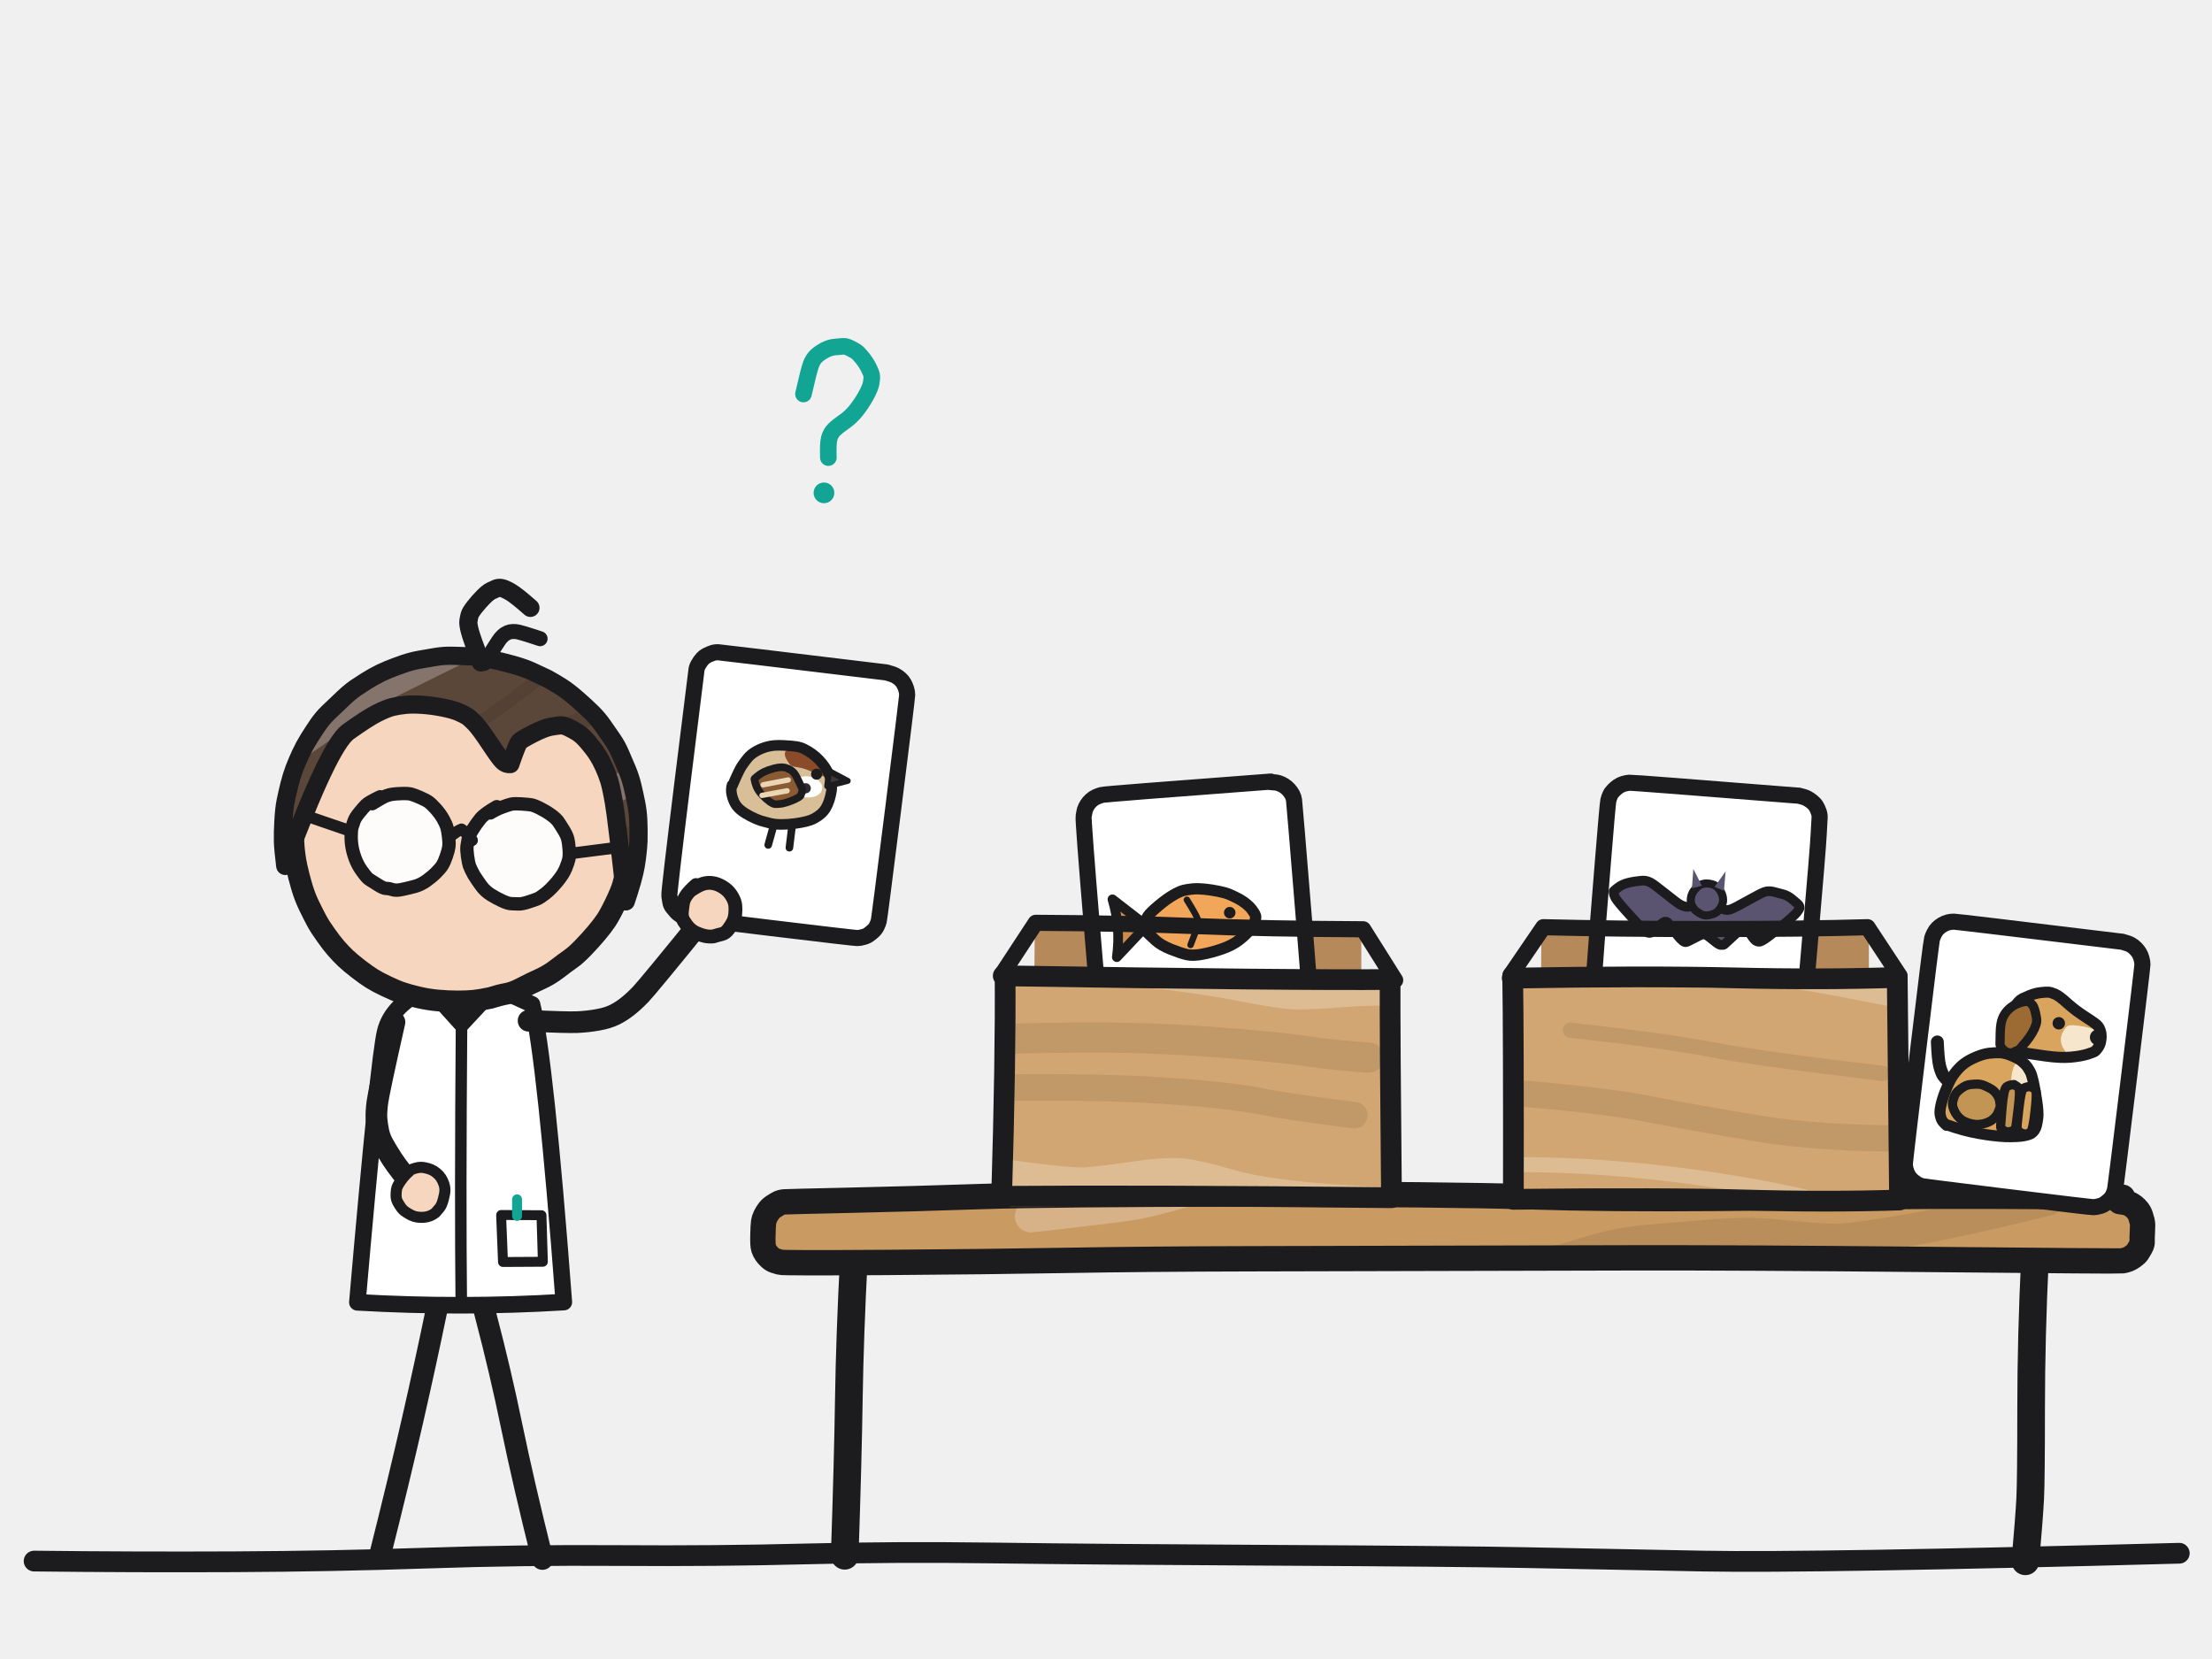
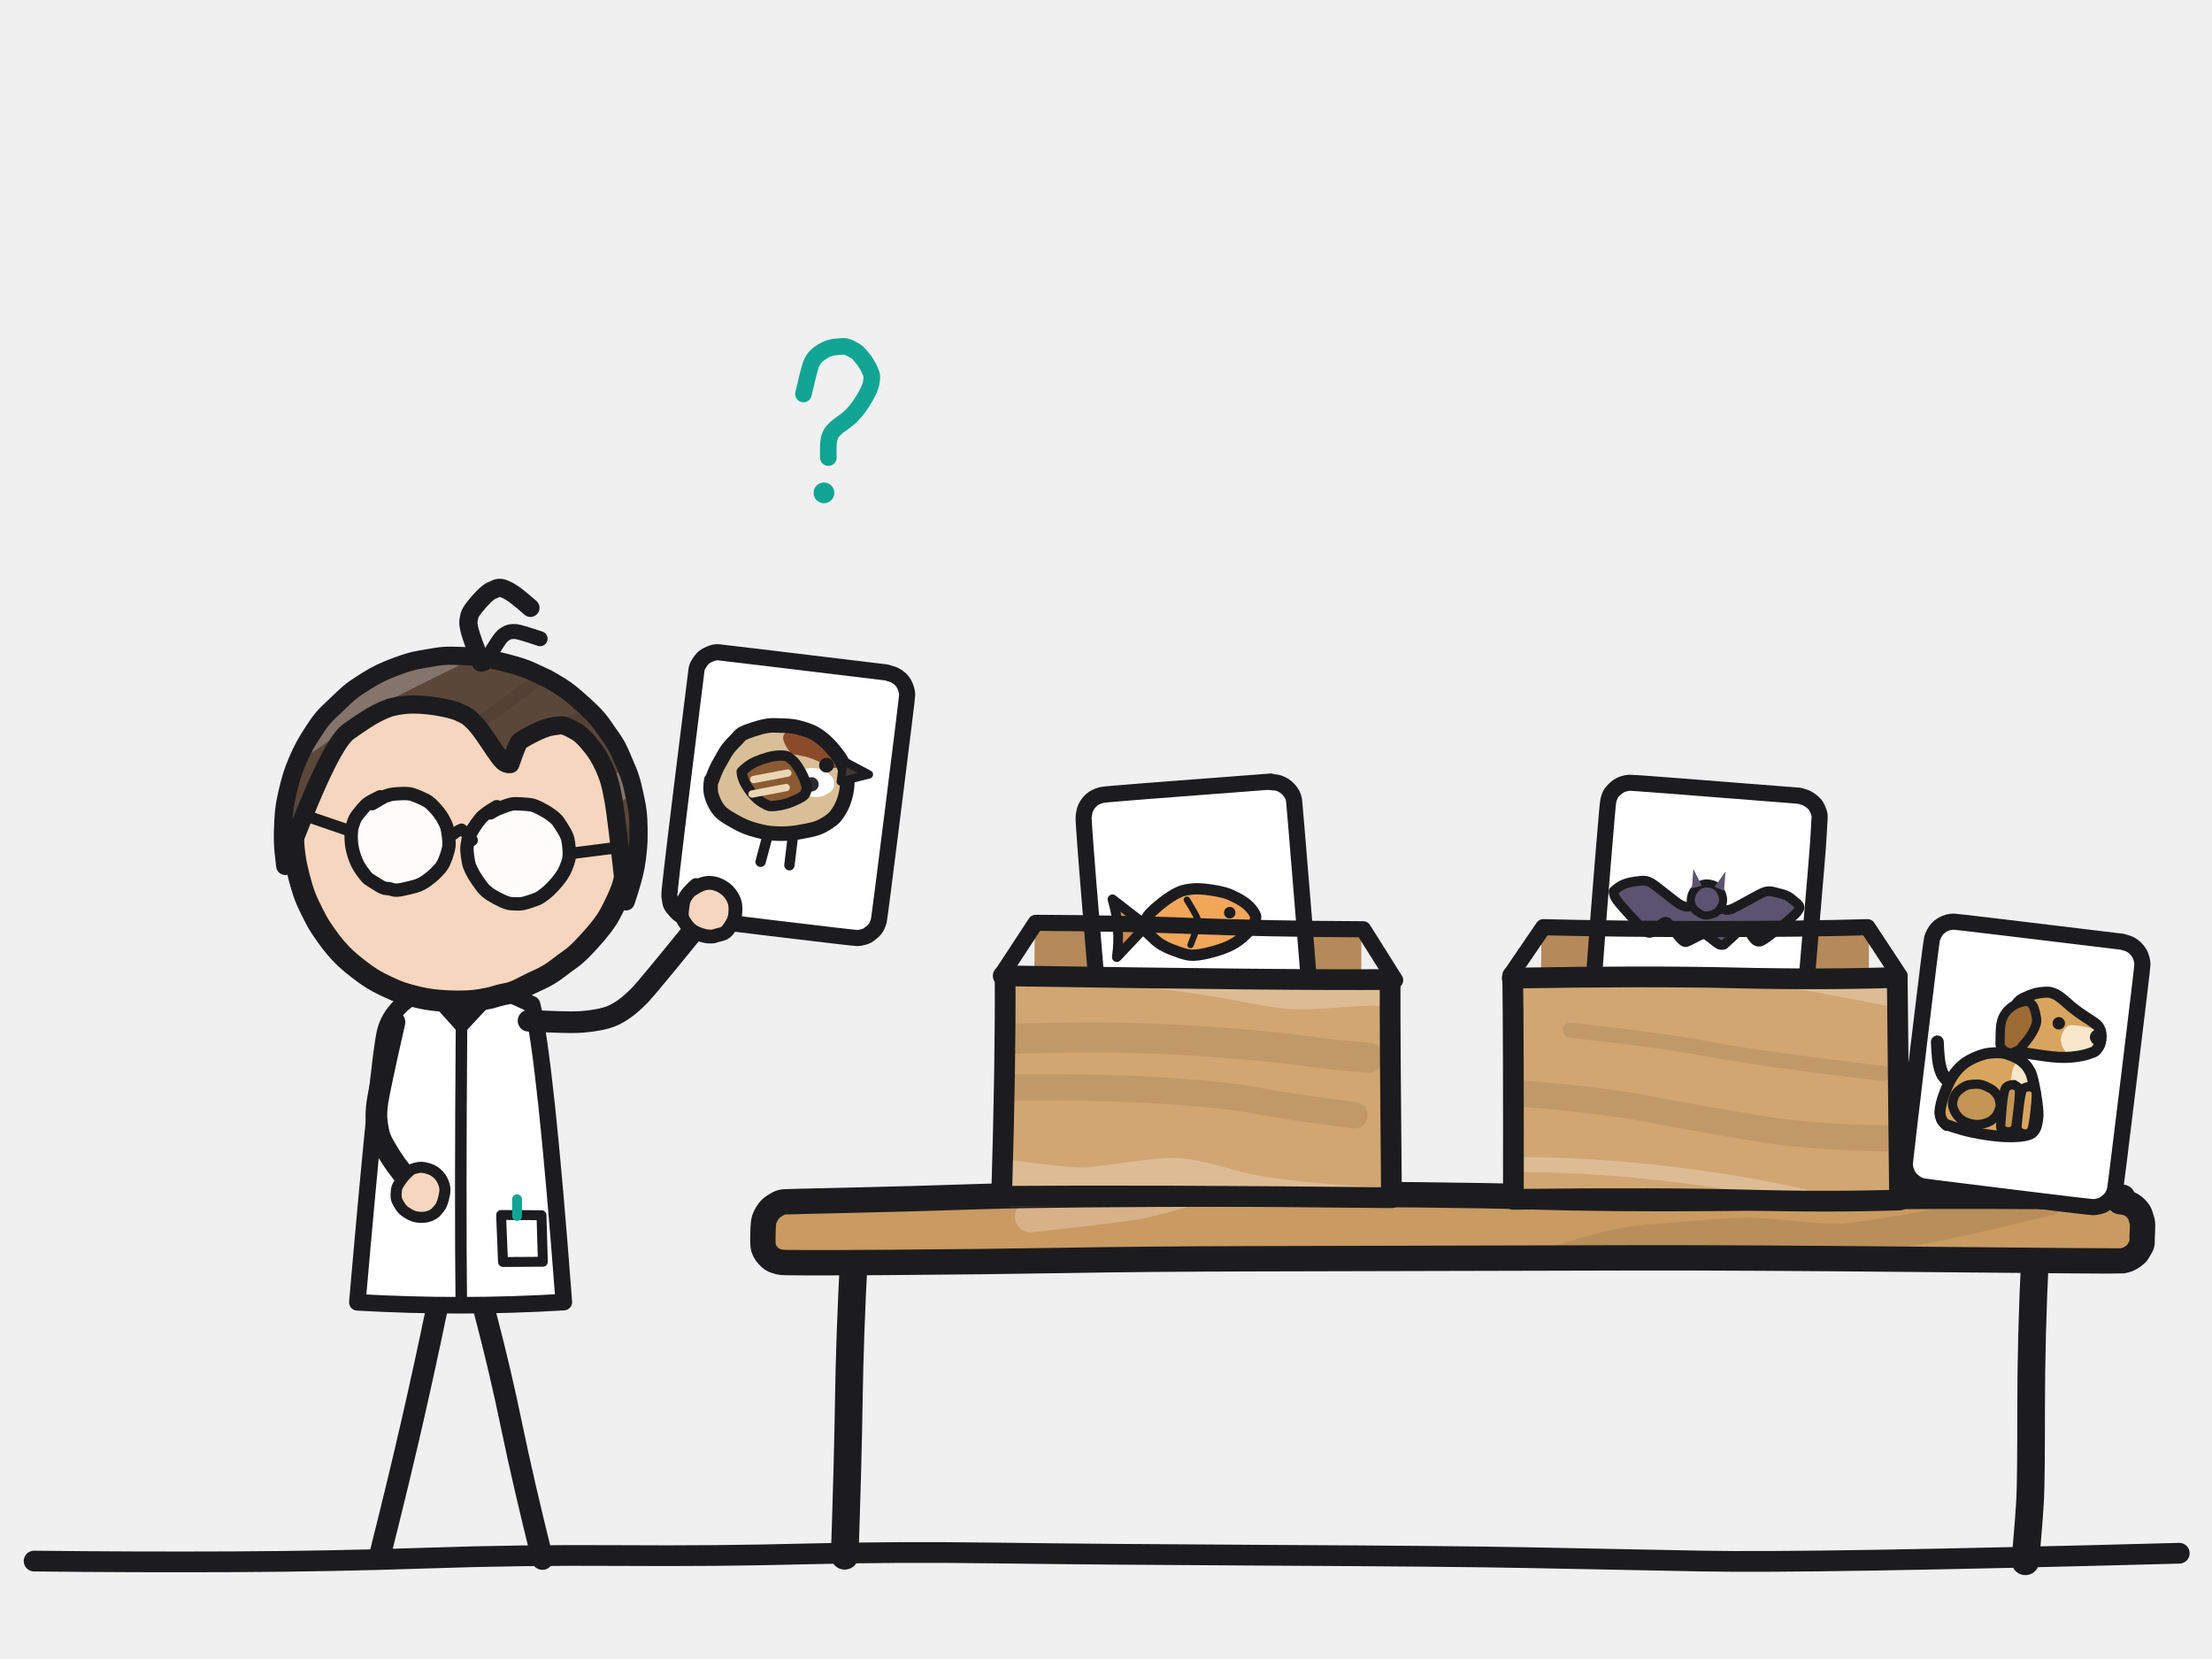
<svg xmlns="http://www.w3.org/2000/svg" viewBox="0 0 960 720" width="960" height="720" fill="none" stroke-linecap="round" stroke-linejoin="round">
  <defs>
    <path id="n1" d="M922.8 521.5q2.7 .3 3.9 .8t2.4 1.3t1.9 1.8t1.4 2.3t.7 2.5t.3 4.3t-.1 4.3t-.6 2.5t-1.3 2.2t-1.9 1.8t-2.2 1.3q-1.2 .5 -2.6 .7t-26.2 .3t-57.1 1.1t-87.4 1.2t-101.4-.2t-93.5 .2t-95.5 .3t-58.2-.5t-37.8-1.6t-28.9-2t-2.4-1.4q-1-.8 -1.9-1.9t-1.4-2.2t-.8-2.6t-.3-4.3t-.1-4.3t.6-2.5t1.2-2.2t1.7-1.8t2.1-1.2t2.4-.6t34.9 .8q33.7 .9 84.3 1.3t104.8 .2t97.2 .4t98 .3t107.1-1t56.2-.8l.5-.8z" />
    <clipPath id="n1c">
      <use href="#n1" />
    </clipPath>
    <path id="n2" d="M438.6 424.9q74.9-.4 168.3 1.3q-.8 36.4 -1 96.9q-89.9-.2 -167.6 .5q-.9-96.2 .3-98.7z" />
    <clipPath id="n2c">
      <use href="#n2" />
    </clipPath>
    <path id="n3" d="M825.6 426.1l-.4 97.4q-63.4-2.5 -75.1-2.7t-21.4 0t-72.7 3q-.4-82.1 0-98.5q1.6 .6 33 1t136.6-.2z" />
    <clipPath id="n3c">
      <use href="#n3" />
    </clipPath>
    <path id="n4" d="M123.7 377.5q-1-7 -1.1-10.5t0-7t.7-7t1.4-6.9t2.1-6.8t2.7-6.6t4.4-8t5.2-7.5t6-6.8t6.7-6.3t5.8-4.4q3-2 6.1-3.8t6.6-3.2t6.8-2.6t7-1.9t9-1.5t9-.7t7.3 .2t7.2 .9t7 1.5t6.8 2.2t6.5 2.8q3.1 1.6 6.1 3.5t5.8 4t5.3 4.7t4.9 5.1t4.4 5.7t4 6t4 8t3.4 8.4t1.9 7t1.4 8.9t.4 10.8q-.1 5.4 -1 10.8t-4.2 15.9q-3.9-31.9 -5.6-40.4t-2.7-11.3t-2.4-5.7t-3-5.6t-4.2-5.5t-4.4-4.2t-4-2.3t-3.5-.9t-4.2 .5t-7.6 3t-5.7 3.5q-1 1.2 -3.8 9.6q-1.8 .2 -3.2-1.1t-5.5-7.8t-6.4-8.9t-3.4-3.1t-3.5-1.7t-6.6-1.9t-8.6-1.1t-7.3 .1t-5.5 1t-5.3 1.9t-6.7 3.9q-4.1 2.6 -10.1 7.1t-24.8 55.9l-1.6 .1z" />
    <clipPath id="n4c">
      <use href="#n4" />
    </clipPath>
  </defs>
  <path d="M14.8 677.5q43.7 .5 86.7 .3t83.8-1.6t83.3-1.1t81-.7t82.6-.4t121.9 1t108 1t77.1 1.5t206.6-3.4" stroke="#1c1c1e" stroke-width="9" />
  <path d="M370.6 545.5q-1.8 34.5 -2.2 61.3t-1.8 68.4" stroke="#1c1c1e" stroke-width="12" />
  <path d="M883.2 545.4q-1.7 34.7 -1.7 65.8t-.4 39.1t-2.1 27.3" stroke="#1c1c1e" stroke-width="12" />
  <use href="#n1" fill="#C99A62" />
  <g clip-path="url(#n1c)">
    <path d="M367 284.7q13.7-.9 34.1-4.6t47.6-6.2t48-3.8t61.2-9t67.8-11.6t54.6-6.3t47.9-3.9t41.2-2t41-4.6t34.1-4" stroke="#a98152" stroke-width="11.6" opacity="0.5" />
    <path d="M414 314.2q40.5-7.8 60.9-10.8t54.5-6.2t75.2-5.4t61.4-6t27.2-3.5t20.8 1.7t20.8 .6t20.2-4.6t20.2-4.5t20.7 .8t27.8 1.9" stroke="#e1c7a9" stroke-width="10" opacity="0.55" />
    <path d="M353.9 359q54.5-5.1 75-6.4t41-2t27.4-1.5t20.2-3.7t20.3-3.5t20.7 .9t20.8 1.7t27-4.8t27-5.2t20.8 1.4t20.7 1.5q6.9-.3 27.3-2.3t27.2-3t20.2-4t20.3-3.9t20.1-4.2t27-5.4" stroke="#a98152" stroke-width="13.2" opacity="0.5" />
    <path d="M427.8 390.4q13.8-.6 34.1-5.5t27.2-4.8t20.9 1.8t41.5-1t54.6-7.8t40.7-8.4t40.8-7t48-4.1t89.4-6.9" stroke="#a98152" stroke-width="7.9" opacity="0.5" />
    <path d="M375.4 428.3q54.9-5.1 82.1-10.3t40.7-8.5t40.9-6.9t48-4.2t68.8-4.8t68.9-4.3t27.6-1.3t20.1-6.1t20.3-5.4t20.8 .2t27.7 .3" stroke="#e1c7a9" stroke-width="10.4" opacity="0.55" />
    <path d="M414.8 448.9q41.3-1 89.2-5.3t54.8-4.7t20.7 .1t20.7-.5t20.2-5.6t20.1-6t27.5-.6t41.4-.9t47.9-4.6t47.5-8.3t27-5.5q6.9-.2 20.9 1.6" stroke="#a98152" stroke-width="9.3" opacity="0.5" />
    <path d="M396 495.6q13.9-1.3 34.9-1.2t27.9-1.4t20.3-6.2t20.5-5.2t21 .3t21.1 .4t27.8-2t41.6-4t27.6-3.4t20.5-5.2t20.5-4.8q6.9-.8 21.1 .7t21.1 1.5t27.8-2.2t41.7-3t27.8-1.6t20.5-5.4" stroke="#a98152" stroke-width="11.1" opacity="0.5" />
    <path d="M447.4 527.9q40.6-4.5 47.3-5.9t20-5.2t20.1-4.4t20.6 1.1t20.7 1.4t33.9-2.8t40.8-2.8t20.4-1.1t20-5.4t19.9-5.9t27.4-.2q20.6 1.1 41-.4t27.1-2.2t20.1-4.8t19.9-5.5t61.1-5.6" stroke="#e1c7a9" stroke-width="13.9" opacity="0.55" />
    <path d="M364.6 574.5q13.5-3.9 20.4-4.8t21 .7t21.1 1.5t34.6-2.7t41.5-2.9t20.8-1.1t20.4-5.4t20.3-6t27.9-.2t41.8-.4t27.6-2.4q6.9-.9 20.4-5.1t20.4-5.5t13.7-1.8t20.8-1.7t20.8-1.2t21.1 1.5t21 1t27.5-4t61.4-13.5" stroke="#a98152" stroke-width="14" opacity="0.5" />
    <path d="M432.7 611q28.3 2.4 56.1 .5t48.3-7.7t41.3-7.4t27.8-2.2t21.1 1.1t21.2 1.5t34.5-4.9t41.2-8.4t34.3-6.8t27.7-4t20.9-.7q14 .1 69.7-3.3" stroke="#a98152" stroke-width="9.2" opacity="0.5" />
    <path d="M389.9 660.6q13.6-4.3 20.5-5.5t27.8-2.8t27.9-1.6t21.2 1.6t21.2 .7t27.6-4.2t34.4-7.1t41.3-8.2t34.6-4.8t21-.3t41.9-1.9q27.9-2 48.6-5.9t62.1-9.9" stroke="#e1c7a9" stroke-width="7.6" opacity="0.55" />
    <path d="M466.1 685.1q27.3-4.2 48.1-4.4t48.3-2.3t48-5.9t40.9-6.8t48-5.5t41.5-.9t21.1 2t27.6-1.5t27.4-2.8t20.2-5.6t20.3-5.9q6.8-1.3 75.5-7.4" stroke="#a98152" stroke-width="7.3" opacity="0.5" />
    <path d="M478.3 716.8q55.4-7.5 76.2-9.4t27.9-1.7t21.2 1.9t35.1 0t27.8-2.5t20.5-5.5t20.4-6.1t76.4-7.6t97.5-6.5" stroke="#a98152" stroke-width="6.6" opacity="0.5" />
    <path d="M402.1 766.8q27.1-2.5 34-2.3t20.7 1.9t34.3 .1t27.2-2.4t26.7-6.8t74.2-11.2t74.7-6.4t34.2-1.5t20.4-.7t20.1-4.4t20.1-5.2q6.7-1.4 13.6-1.2t20.7 2t20.7 .8t20-4.9" stroke="#e1c7a9" stroke-width="9.6" opacity="0.55" />
    <path d="M490 797.3q69.4-6.1 90.4-6.5t27.9-1.7t20.5-5.2t20.5-4.4t21.2 1.4t21.2 1.6t20.6-4.3t20.4-5.5t27.7-4t27.7-3t21 .3q14.1 .6 41.9-1.8t48.3-7.5t34.6-4.9" stroke="#a98152" stroke-width="6.3" opacity="0.5" />
    <path d="M421 836q27.5 0 34.3-.9t20.2-4.7t20.1-5t27.6 .8t27.5 .9t20.1-5.3t20.1-5.1t27.2-3.4t41-2t41.2-1.4t27.2-2.7q6.8-.8 20.2-4.4t20.1-4.9t13.7-.9t20.9 3.2t20.8 1.8t20-6.5t26.7-8.1" stroke="#a98152" stroke-width="11.8" opacity="0.5" />
  </g>
  <path d="M920 521.5q2.6 .3 3.8 .8t2.2 1.3t1.8 1.8t1.2 2.3t.7 2.4t.1 4.3t-.1 4.3t-.7 2.5t-1.3 2.2t-1.9 1.8t-2.2 1.3q-1.3 .5 -2.6 .7t-83.2-.6t-129.8-.7t-83.5 .2t-81.4 .2t-80.3 .7t-78.7 .9t-45.5-.1t-2.3-.7t-2.1-1.3t-1.7-1.9q-.7-1 -1.1-2.2t-.3-5.6t.3-5.7t.8-2.5t1.4-2.3t2-1.9t2.3-1.4t2.6-.7t28.5-.7t56.7-1.6t116-1.1q86.5 .1 121.8 1.2t81.9 .7t78.9-.8t96.9 .3" stroke="#1c1c1e" stroke-width="11" />
  <path d="M448.9 423.8l141.9 0l0-22l-141.7 .1l-.2 21.9z" fill="#B5895A" />
  <path d="M668.8 424l142.3 .1l0-22l-142.1-.3l-.2 22.2z" fill="#B5895A" />
  <path d="M516.1 343q35.8-2.9 37.1-2.9t2.6 .5t2.3 1.1t2 1.7t1.5 2.1t.8 2.5t4.3 49.2t4 49.3t-.5 2.6t-1.1 2.3t-1.6 2q-1 .9 -2.2 1.5t-2.4 .9t-37.1 3.2t-37.2 2.9t-2.5-.5t-2.4-1.1t-1.9-1.7t-1.5-2.1t-.9-2.5t-4.2-49.2t-4-49.3q.1-1.3 .5-2.5t1.1-2.4t1.7-2t2.1-1.5t2.5-.8t37-3.3z" fill="#FFFFFF" />
  <path d="M551.2 339.4q2.6 .1 3.8 .5t2.3 1.1t2 1.7t1.5 2.1t.8 2.4t4.1 49.2t3.6 49.2t-.4 2.6t-1.1 2.3t-1.7 2t-2.1 1.5q-1.2 .6 -2.4 .9t-37.1 3t-37.2 2.7t-2.5-.5t-2.4-1.1t-1.9-1.7t-1.5-2.1t-.9-2.4t-4.1-49.3t-3.7-49.3t.5-2.6q.4-1.2 1.1-2.3t1.7-2t2.1-1.4t2.5-.9t73.3-5.8" stroke="#1c1c1e" stroke-width="7" />
  <path d="M497.6 402l-15-11.5q3.8 12.3 2.1 25.1l12.9-13.6z" fill="#ce8d4d" />
  <path d="M497.8 401.9l-15-11.6q3.7 12.3 1.9 25.1l12.8-13.6" stroke="#1c1c1e" stroke-width="4.2" />
  <path d="M496.9 403q-.1-.7 0-1.4t.8-2.2t2.2-3.1t3.3-3.2t5.5-3.7t6.6-2.8t6.9-.2t8.8 1.5t6.7 2.5t3.7 2.5t2.8 2.8q1 1.5 1.2 2.2t.1 1.5t-.9 2.3t-2.3 3.3t-3.3 3t-6.2 3.5t-8.5 2.8t-6.9 .8t-7-1.8t-6.1-2.8t-3.7-2.7q-1.6-1.4 -2.6-2.8t-1.1-2z" fill="#F2A65A" />
  <path d="M496.4 402.1q.7-2.9 1.8-4.5t4.7-4.6t6.4-4.6t4.5-2t3.9-.6t5.1 .1t5.9 .9t4.7 1.3t3.8 1.8t3.8 2.5t2.7 2.9q1 1.4 1.2 2.1t-.2 2.3t-2.3 3.9t-4.8 4.5t-7.2 3.7t-8.5 2.3t-6.8 .2t-6.9-2.3t-6.8-4t-3.6-3.4t-1.4-2.7" stroke="#1c1c1e" stroke-width="4.9" />
  <circle cx="533.7" cy="396.1" r="2.5" fill="#1c1c1e" />
  <path d="M515.1 390.5q4.2 6.8 4.6 8.2t.2 2.6t-3.2 8.8" stroke="#1c1c1e" stroke-width="2.8" />
  <path d="M745.3 343q36.1 3 37.4 3.3t2.4 .9t2.1 1.4t1.7 2t1.1 2.4t.5 2.6t-3.9 49.1t-4.2 49.2t-.9 2.4t-1.5 2.1t-1.9 1.7q-1.1 .7 -2.4 1.1t-2.5 .4t-37.3-2.8t-37.3-3.2t-2.4-.9t-2.2-1.5t-1.6-1.9t-1.1-2.4t-.5-2.5t3.8-49.2t4.2-49.2q.2-1.3 .8-2.5t1.5-2.1t2-1.7t2.3-1.1t2.6-.5t37.3 2.9z" fill="#FFFFFF" />
  <path d="M780.6 345.3q2.6 .6 3.7 1.2t2.2 1.5t1.7 1.9t1.1 2.4t.4 2.5t-.4 7.3t-3.9 47.7t-3.7 43t-.9 2.4t-1.4 2.1t-2 1.7q-1.1 .7 -2.3 1.1t-2.5 .4t-37.1-2.6t-37.1-3.1t-2.5-.8t-2.1-1.5t-1.7-1.9t-1.2-2.4t-.5-2.5t1.5-23.2t3.7-47.8q2.1-25.9 2.4-27.2t.8-2.4t1.5-2.1t2-1.7t2.3-1.1t2.6-.5t73 5.6" stroke="#1c1c1e" stroke-width="7" />
  <path d="M700.8 388.1q.1-.5 1.1-1.5t2.9-1.8t4-1.3t4.4-.5t3.7 .8t6.5 4.8t6.4 4.8t2.4 .8t1.9-.2t3.2-1.6t3.1-1.5q.8-.2 1.6 .1t2.8 2t2.9 2.1t1.8 .5t2.6-.4t7-3.8t7.2-3.6t2.6-.4t4.2 1.1t4.9 2.2t2.6 2.3q.8 1.1 .8 1.7t-1.2 1.9t-6.8 6t-7.2 5.7t-2.2 1.1t-1.4-.2t-2.5-2.8t-2.6-2.8t-1.4 0t-3.7 3.5t-3.9 3.5q-.7 .4 -1.5 .2t-3.2-2.1t-3.2-2.3t-1.7-.2t-3.5 1.8t-3.5 1.5t-2.2-1.3t-3.2-4.1t-2.5-3.3t-1.4-.2t-2.9 2.3q-2.2 2.1 -3 2.3t-1.3 0t-2-1.5t-6.2-6.6t-5.7-7t-.7-2z" fill="#5B5470" />
  <path d="M700.3 386.8q2-1.9 3.9-2.8t5.1-1.4t4.4-.4t2.6 .8t6.5 4.8t6.4 4.8t2.4 .9t1.9-.2t3.2-1.6t3.2-1.6t1.5 .2q.7 .2 2.8 2t3 2.1t1.8 .5t2.5-.4t7.1-3.7t7.2-3.7t3.8-.1t4.2 1.1t3.8 2t2.6 2.2t.8 1.7q-.1 .6 -1.2 2t-6.7 6t-7.2 5.6t-2.1 1.1t-1.4-.2t-2.5-2.8t-2.6-2.8t-1.4 0t-3.8 3.5t-3.8 3.5t-1.6 .2q-.8-.1 -3.2-2.1t-3.2-2.3t-1.6-.1t-3.6 1.7t-3.5 1.6t-2.1-1.3t-3.3-4.1t-2.5-3.2t-1.4-.2t-2.9 2.3t-3 2.4q-.7 .2 -1.4-.1t-1.9-1.4t-6.2-6.6t-5.8-7t-.8-2.7" stroke="#1c1c1e" stroke-width="4.2" />
  <path d="M735.2 386.7q1.3-2.2 2.6-2.8t2.6-.6t2.8 .4t2.3 1.4t1.6 2.3t.6 2.7t-.4 2.7t-1.5 2.3t-2.3 1.5t-2.7 .6t-2.6-.6q-1.3-.5 -2.3-1.4t-1.6-2.3t-.5-2.7t1.4-3.5z" fill="#5B5470" />
  <path d="M736.6 384.6q2.5-1.2 3.9-1.2t2.7 .4t2.3 1.4t1.6 2.3t.7 2.7t-.5 2.7t-1.5 2.3t-2.3 1.5t-2.7 .6t-2.6-.6t-2.3-1.5q-1-.9 -1.6-2.2t-.5-2.7t.7-2.7t2.7-3.2" stroke="#1c1c1e" stroke-width="3.5" />
  <path d="M738.6 384.4l-3.7-7.3l-.6 8.4l4.3-1.1z" fill="#5B5470" />
  <path d="M744.1 384.9l4.8-6.7l-.7 8.4l-4.1-1.7z" fill="#5B5470" />
  <use href="#n2" fill="#D2A672" />
  <g clip-path="url(#n2c)">
    <path d="M454.4 388.2q26.9-1.9 53.6 .3t46.6 5t46.9 1.2" stroke="#b08b60" stroke-width="8.7" opacity="0.5" />
    <path d="M463 419.5q52.8 5.4 72.5 9.3t26.4 4.1t20-.9t26.6-.5" stroke="#e6ceb1" stroke-width="10.3" opacity="0.55" />
    <path d="M427.1 451.4q14-.9 41.9-1.1t55.7 1.8t41.6 4t27.7 2.9" stroke="#b08b60" stroke-width="13.1" opacity="0.5" />
    <path d="M434.2 472q42.1-.5 70.1 1.3t41.8 4.5t41.7 6.2" stroke="#b08b60" stroke-width="11.5" opacity="0.5" />
    <path d="M437.9 509.6q27.3 3.8 34.2 3.2t20.9-2.6t20.7-1.2t20.4 4.8t41 6.1t41.2 2" stroke="#e6ceb1" stroke-width="12.4" opacity="0.55" />
    <path d="M437 536.2q13.7 .9 34.3 .1t27.5-.1t20.4 3.1t20.4 3t34.4-1.7" stroke="#b08b60" stroke-width="10.2" opacity="0.5" />
    <path d="M441.5 564.6q26.6-.2 53.2 1.1t53.1 3.6t66.2 7.8" stroke="#b08b60" stroke-width="9" opacity="0.5" />
  </g>
  <path d="M435.4 423.5q126.2 2 167.9 1.6q-.1 23.5 .6 94.7q-104.4-1.1 -169.2-.6q1.8-60.1 1.5-96.3" stroke="#1c1c1e" stroke-width="9" />
  <path d="M435.2 422.3l14.3-21.8q39.3 .2 68.8 1.4t73.3 1.4l13.9 22.1" stroke="#1c1c1e" stroke-width="7" />
  <use href="#n3" fill="#D2A672" />
  <g clip-path="url(#n3c)">
    <path d="M661.6 384.5q40.4-.3 47 .8t19.6 4.8t19.6 4.8t26.7 2.3t46.3 6.7" stroke="#b08b60" stroke-width="11.9" opacity="0.5" />
    <path d="M676.2 415.1q51.7 8.6 58.2 9.2t19.8 .2t19.9-.2t45.1 7.9" stroke="#e6ceb1" stroke-width="8.6" opacity="0.55" />
    <path d="M681.5 447.1q40.9 4.5 61.1 8.4t74.7 10.4" stroke="#b08b60" stroke-width="6.6" opacity="0.5" />
    <path d="M652.3 473.9q41.9 3.3 62.6 7.3t48.3 8.6t70 4.3" stroke="#b08b60" stroke-width="11.4" opacity="0.5" />
    <path d="M641.6 505.7q28.4-.9 56.3 1.2t55.5 6.7t41.1 9" stroke="#e6ceb1" stroke-width="6.5" opacity="0.55" />
    <path d="M646 532.2q13.3 3.7 20.1 4.3t20.7-.1t20.7 .1t20.2 4.5t20 5.3t61.1 8" stroke="#b08b60" stroke-width="11.2" opacity="0.5" />
    <path d="M653 565.9q26.2-.9 32.7-.6t32.3 3t45.2 4.1t25.7 3t18.7 6.9" stroke="#b08b60" stroke-width="9.1" opacity="0.5" />
  </g>
  <path d="M656.3 424.5q57.9-1 96.6-.1t70.5-.2l1 96.6q-31.4 1 -66.6 0t-101-.3q.1-72.6 -.3-96.9" stroke="#1c1c1e" stroke-width="9" />
  <path d="M655.6 423.2l14.2-20.8q31.5 .8 72.6 .8t68.1-.8l13.9 21.1" stroke="#1c1c1e" stroke-width="7" />
  <path d="M885.5 405.4q36 4.4 37.3 4.8t2.3 1t2.1 1.5t1.6 2.1t1 2.4t.4 2.6t-5.7 48.9t-6.1 48.9t-.9 2.3t-1.6 2.1t-2 1.5q-1.1 .7 -2.4 1t-2.5 .4t-37.2-4.4t-37.1-4.7t-2.4-.9t-2.1-1.6t-1.6-2t-1-2.4t-.4-2.5t5.6-49t5.9-48.9q.3-1.3 1-2.4t1.5-2.1t2.1-1.6t2.3-1t2.6-.4t37.3 4.4z" fill="#FFFFFF" />
  <path d="M921 408.7q2.6 .7 3.7 1.3t2.1 1.6t1.6 2t1 2.4t.4 2.6t-5.8 48.9t-6.1 48.9t-.9 2.4t-1.6 2.1t-2 1.6t-2.4 1q-1.3 .4 -2.6 .4t-37.1-4.4t-37.1-4.7t-2.4-1t-2.1-1.6t-1.6-2t-1-2.4t-.4-2.6t5.7-48.9t6.1-48.9t1-2.4q.6-1.2 1.5-2.1t2.1-1.6t2.4-1t2.5-.3t72.9 8.7" stroke="#1c1c1e" stroke-width="7" />
  <path d="M851 474.5q-6.7-6.3 -7.6-7.7t-1.6-4.2t-1-10.4" stroke="#1c1c1e" stroke-width="5.6" />
  <path d="M847.5 489.9q-2.5-1 -3.4-1.8t-1.4-1.8t-.6-2.2t.3-3.6t1.7-5.9t2.4-5.4t2.7-3.8t3.5-3.2t5-2.6t5.7-1.6t4.9-.2q2.4 .2 5.3 1.4t4.4 2.6t2.2 2.3t1.6 3.1t1.4 4.1t1.2 7.2t.5 7.5t-.6 3.5t-.8 1.8t-1.3 1.4t-3.3 1.2q-2.6 .5 -7.8 .3t-10.7-1.1t-7.9-1.6t-5-1.6z" fill="#D9A55E" />
  <path d="M875.2 461.3q2.9 1.5 3.8 2.3t2.1 2.9t1.5 4.2t.1 5.6t-.8 5.2t-1.2 2t-1.7 .2t-2-.8t-1.7-1.5t-1.5-2.8t-.9-4.7q-.2-2.6 -.1-4.9t.7-4.6t1.7-3.1z" fill="#F6E7CC" />
  <path d="M844.8 488.4q-1.8-1.6 -2.2-2.6t-.6-2.2t.3-3.7t1.8-5.9t2.4-5.4t2.7-3.9t3.5-3.3t5-2.7t5.6-1.6t4.8-.2t5.2 1.4q2.8 1.1 4.4 2.5t2.2 2.3t1.2 2t1.3 4.1t1.5 8.3t.5 7.6t-.6 3.4t-.8 1.9t-1.3 1.4t-3.3 1.1t-7.8 .4q-5.1-.2 -11.9-1.4t-14.2-3.9" stroke="#1c1c1e" stroke-width="4.8" />
  <path d="M868 479.2q.1 1.4 -.3 2.6t-1.2 2.4t-2 1.9t-2.5 1.3t-3 .6t-3-.2t-2.9-1t-2.5-1.6t-1.9-2.2t-1-2.4t-.2-2.7q.2-1.3 .8-2.5t1.6-2.1t2.3-1.7t2.8-1t3-.2t3 .6t2.8 1.3t2.2 1.8t1.4 2.4t.6 2.7z" fill="#c39555" />
  <path d="M868 480.6q-.8 2.5 -1.6 3.6t-1.9 1.9t-2.6 1.3t-3 .6t-3-.2t-2.9-.9t-2.5-1.6t-1.8-2.2t-1.1-2.5t-.1-2.6t.8-2.5q.6-1.2 1.6-2.1t2.3-1.7t2.8-1t3.1-.2t3 .6t2.7 1.3t2.3 1.9t1.4 2.3t.7 3.9" stroke="#1c1c1e" stroke-width="4" />
  <path d="M873.2 470.7q.8 .1 1.6 .4t1.3 1.4t-.2 8.5t-1.5 8.6t-1.3 1.4t-1.6 .3t-1.9-.7t-1.4-1.3t.6-8.4t1.5-8.6t1.4-1.4q.7-.3 1.5-.2z" fill="#c39555" />
  <path d="M874 470.8q1.6 .6 2.2 1.6t-.3 8.6t-1.1 8.4t-1 1.2t-1.8 .6t-2.3-.5t-1.4-1.4t.6-8.7t1.9-8.9t3.3-1" stroke="#1c1c1e" stroke-width="4" />
  <path d="M880.5 471.7q.8 0 1.6 .3t1.4 1.4t-.2 8.7t-1.5 8.6t-1.3 1.4t-1.6 .3t-1.6-.4t-1.4-1.3t.2-8.6t1.5-8.6t1.3-1.4q.8-.4 1.6-.4z" fill="#D9A55E" />
  <path d="M881.4 471.7q1.5 .6 2.1 1.6t-.3 9t-1.8 8.8t-1.7 1t-2-.2t-1.7-1.1t-.6-1.4t.8-8.4t1.8-8.5t3.3-1" stroke="#1c1c1e" stroke-width="4" />
  <path d="M871.4 449q-.4-2 -.3-3.1t.9-3.2t2.2-4.4t2.2-2.8t1.7-1.4t3.2-1.4t4.7-1.2t3.4-.2t2.9 1t5.2 3.8t8 6.1q4.7 3.1 5.2 3.8t.9 1.9t.4 2.5t-.3 2.6t-.9 2.3t-3 2.2t-5.8 1.8t-9.5 .3t-9.5-.9t-5.4-1.5t-3.4-2.7q-1.5-1.6 -2-2.6t-.8-2.9z" fill="#D9A55E" />
  <path d="M897.3 445.3q.9-.6 4.2-.2t5.6 1.1t2.9 1.2t1.2 1.4t.5 2t-.3 2.2t-1 2t-1.5 1.3t-3.5 .9t-4.9 .5t-3.1-.5q-.9-.5 -1.9-2.2t-1.1-3.5t1-3.8t1.9-2.4z" fill="#F6E7CC" />
  <path d="M870.6 446.3q.2-2 1-4.3t2.2-4.3t2.2-2.9t1.8-1.4t3.2-1.4t4.6-1.2t3.5-.2t2.9 .9t5.2 3.9t8.1 6.1t5.2 3.8q.6 .7 1 1.9t.4 2.5t-.3 2.6t-1 2.3t-1.2 1.5t-3.4 1.4t-7.3 1.3t-10.9-.5t-8.2-1.2t-3.9-2t-3-3.3q-1.2-1.9 -2-5.8" stroke="#1c1c1e" stroke-width="4.8" />
  <path d="M880.7 435.1q-.7-.5 -1.6-.6t-3.2 .9t-4.3 2.7t-2.4 2.7t-.9 3.7t-.6 5.2t.1 3.5t.7 1.8t1.4 1.5t1.9 .6t2.1-.2q1-.3 1.6-.8t2.9-3t3.4-4.6t1.6-4t.2-3.4t-.7-2.4t-1-2.1t-1.2-1.5z" fill="#9C6A33" />
  <path d="M880.1 434.6q-1.7-.1 -4.1 .8t-4.2 2.6t-2.7 3.9t-1 6.2t-.1 4.9t.7 1.8t1.4 1.4t1.9 .7t2.1-.3t1.7-.8t2.1-2.1q1.5-1.6 2.9-3.6t2.2-3.8t.9-3t-.5-3.7t-1.2-3.3t-2-1.9" stroke="#1c1c1e" stroke-width="4" />
  <circle cx="893.5" cy="444.1" r="2.7" fill="#1c1c1e" />
  <circle cx="910.4" cy="450.2" r="3.4" fill="#1c1c1e" />
  <path d="M199.2 524.2q-5 21.4 -9.7 44.2t-10.5 48.2t-14.2 58.8" stroke="#1c1c1e" stroke-width="9.4" />
  <path d="M199.6 524.1q5.3 24.4 11.4 47.6t11.1 47.4t13.3 57.5" stroke="#1c1c1e" stroke-width="9.4" />
  <path d="M200.4 429.2q.4 22 -.4 47.2t-.3 47.7" stroke="#1c1c1e" stroke-width="10.1" />
  <path d="M170.6 437.2q-5.5 23.4 -6.9 44.4t-6.5 85.3q44.6 2.8 89.2-.2q-4.5-50.5 -6.7-78.7t-5.1-39.7t-18.6-18.9l-14.2 15.8l-14.3-16q-.9 .6 -16.9 8z" fill="#FFFFFF" />
  <path d="M185.8 428.8q-15.7 7.2 -18.6 18.8t-12.1 117.6q45.4 2.6 89.6-.1q-8-106 -13.8-129.2l-16-7.3l-14.6 15.7l-14.5-16.1" stroke="#1c1c1e" stroke-width="7.2" />
  <path d="M200.3 445.4q-.6 75.3 -.1 121" stroke="#1c1c1e" stroke-width="5" />
  <path d="M217.5 527.3l17.5 .1l.6 20.2l-17.3 .1l-.8-19.9" stroke="#1c1c1e" stroke-width="4.3" />
  <path d="M224.4 520.5l0 7.2" stroke="#12A594" stroke-width="4.3" />
  <path d="M171.2 443.6q-6.8 30.1 -7.4 34.7t-.4 7.2t.8 5.5t2.1 5.6t4 6.6t11.5 14.8" stroke="#1c1c1e" stroke-width="9.4" />
  <path d="M229.4 443q16.5 .8 21.1 .6t9-1t7.2-2.2t5.5-3.5t5.8-5.3t29.2-35.4" stroke="#1c1c1e" stroke-width="9.4" />
  <path d="M160.8 308.3q.1-.5 3.5-2.8t5.8-3.7t6.2-3t6.6-2.5t7-1.6t7-1t8.7 .1t11.4 1.8t8.3 2.6t6.6 3.1t6.2 3.8q2.5 1.6 5.8 4.4t5.4 4.9t4.7 5.4t6.3 9.5t5.2 10t2.4 6.6t1.6 6.8t1 6.9t0 8.5t-1.4 11.2t-2.2 8.3q-1 2.7 -2.9 6.6t-3.6 6.3t-4.3 5.8t-4.7 5.4t-5.4 4.8t-5.7 4.3t-6.1 3.7t-10.3 4.5t-10.5 3.5t-6.7 1.2t-6.9 .3q-4.1 0 -6.9-.2t-6.9-1.3t-6.8-1.8t-8-3.5t-7.7-4.2t-5.9-4.4t-5.6-4.9t-4.9-5.5t-5.2-7t-3.8-6.2t-3.3-7.9q-2-5.4 -2.9-11t-1-8.4t.4-7.1t1-7.1t1.8-6.9t2.4-6.8t3.1-6.4t4.4-7.3t4.3-5.7t4.8-5.1t5.3-4.8q2.3-1.8 2.4-2.2z" fill="#F6D6BE" />
  <path d="M158.1 305.3q6.9-4.8 9.4-6.2t6.3-3t6.6-2.6t7-1.7t7.2-1.2t8.8 0t10.3 .9t7.1 1.6t8 3t7.7 3.7t5.9 3.9q3.4 2.5 6.5 5.4t4.9 5t3.5 4.5t3.8 6t4.1 7.8t3.2 8.1t2.4 8.5t1.4 7.2t.6 7.2t0 7.1t-.9 7q-.8 4.1 -1.6 6.8t-3.2 7.7t-4 7.4t-4.3 5.6t-5.8 6.4t-5.4 4.8t-5.8 4.3t-7.5 4.5t-7.8 3.8t-6.7 2.5t-7 1.8q-4.2 .9 -7.1 1.2t-7.1 .3t-8.6-.4t-8.6-1.4t-6.9-1.9t-6.7-2.8t-6.4-3.4t-5.9-4.2t-5.5-4.6t-4.1-4.3t-4.4-5.7q-2.6-3.6 -4-6.2t-3.3-6.5t-3.2-8.3t-2.2-8.5t-1.3-8.7t-.3-7.3t.4-5.8t1.2-7.1t1.8-7t2.6-6.6t3.9-7.6q2.2-3.7 4.8-7.1t5.5-6.6t6.3-5.9t6.9-5t8.7-5" stroke="#1c1c1e" stroke-width="9.4" />
  <use href="#n4" fill="#5B463A" />
  <g clip-path="url(#n4c)">
    <path d="M94.9 309.4q20.7-17.6 26.6-20.8t24.1-11.3t35.3-18.9t22.9-13.7t30.8-13.2" stroke="#4c3b31" stroke-width="9.8" opacity="0.5" />
    <path d="M99.3 339.2q24.8-10.4 30.5-14t16.5-11.6t16.6-11.4t78.1-38.6" stroke="#a59993" stroke-width="8.6" opacity="0.55" />
    <path d="M142.2 346.4q60.9-30.2 66.7-33.6t27.7-20.2" stroke="#4c3b31" stroke-width="5.4" opacity="0.5" />
    <path d="M145.9 375.2q24.3-12.4 47.5-26.8t34.5-22.1t17.4-10.9t33.3-10.2" stroke="#4c3b31" stroke-width="7.4" opacity="0.5" />
    <path d="M157.2 402.9q12.5-4.7 139.2-76.9" stroke="#a59993" stroke-width="11.5" opacity="0.55" />
    <path d="M174.7 417.3q20-16.5 30.9-23.1t27.8-15.5t35.3-15t29.4-12.7" stroke="#4c3b31" stroke-width="6.5" opacity="0.5" />
    <path d="M173.6 454.8q34.8-23.1 53.9-31.5t67.6-35.4" stroke="#4c3b31" stroke-width="10.1" opacity="0.5" />
  </g>
  <path d="M123.8 375.8q-.9-7.1 -1-10.6t.2-8.9t1-8.8t1.6-7t2.1-6.8t2.8-6.6t3.4-6.3t3.9-6t4.6-5.5t6.5-6.2t7.1-5.6q2.9-2 6.1-3.8t6.4-3.1t6.7-2.5t6.9-1.8t7-1.2t7.2-.5t7.1 .2t8.9 1.2t10.4 2.5t8.4 3t6.4 3q3.1 1.7 6.1 3.6t7 5.4t6.5 6t4.6 5.5t4.1 5.9t3.5 6.4t2.9 6.8t2.3 7.1t1.6 7.3t.9 7.3t.1 9.2q-.3 5.5 -1.2 10.8t-4.3 15.4q-4-36.3 -5.2-43.1t-2.1-9.6t-2.2-5.7t-2.9-5.4t-4.1-5.4t-4.4-4.1t-4-2.2t-3.5-.9t-4.2 .6t-7.7 3t-5.9 3.5q-1 1.2 -3.9 9.7q-1.8 .2 -3.2-1.1t-5.7-7.8t-6.5-8.8t-3.5-3.1t-3.6-1.8t-6.8-1.9t-8.8-1.2t-7.4 0t-5.6 .9t-6.7 2.7t-12.6 8.1q-8.4 6.2 -27.4 57.6" stroke="#1c1c1e" stroke-width="7.9" />
  <path d="M160.5 349.5q1.4-.7 3.8-2t3.9-1.7t4.1-.4t4.2 .1t4 1.4t4.9 2.7t3.3 2.7t2.5 3.5t1.9 3.9t.6 4.3t-.1 4.4q-.2 1.4 -1.3 4.1t-2.8 5t-2.9 3.2t-3.6 2.3t-3.9 1.8t-4.3 .6t-4.3 0t-4.1-1.4t-3.8-2t-3.2-2.9t-3.4-4.6q-1.5-2.6 -1.9-4t-.7-4.3t0-4.3t1.2-4.2t1.8-4t1.7-2.3t2.4-1.9z" fill="#FFFFFF" opacity="0.92" />
  <path d="M212.1 354.8q1.3-.6 3.8-2t3.8-1.8t4.2-.6t4.3-.1t4.1 1.3t3.8 2t3 3.1t3.2 4.6t1.7 3.9t.6 4.1t0 4.2q-.2 1.4 -.6 2.8t-1.7 3.8t-3.2 4.5t-3.2 2.9t-3.8 1.8t-4.1 1.2t-4.3-.2t-4.2-.8t-3.8-1.9t-4.5-3.4t-2.8-3.2q-.9-1.2 -1.9-4t-1.3-4.1t0-4.4t1.2-5.6t1.8-4t1.7-2.3t2.2-1.8z" fill="#FFFFFF" opacity="0.92" />
  <path d="M161.5 348.8q4.7-2.9 6.1-3.4t2.7-.7t4.1-.3t4.2 .3t3.9 1.5t3.6 1.9t3 2.9t3.2 4.4t1.7 3.8t.7 4.1t.1 4.2q-.2 1.5 -1.1 4.1t-1.7 3.9t-2.7 3.2t-4.3 3.6t-5 2.4t-5.4 1.3t-4.2 .1t-2.7-.5t-3.9-1.7t-3.5-2.2t-2.8-3.1q-1.7-2.2 -2.8-4.7t-1.7-5.2t-.6-5.6t.4-4.2t.9-2.7t2.3-3.6t2.9-3.3t6.1-3.5" stroke="#1c1c1e" stroke-width="5.8" />
  <path d="M212.8 352.8q2.4-1.5 5.1-2.5t4-1.3t4.3-.1t4.3 .4t3.9 1.5t4.8 2.9t3.1 2.9t2.3 3.6t1.8 3.9t.6 4.3t-.1 4.4q-.3 1.4 -1.4 4.1t-3.8 5.9t-5 5t-3.5 2.3t-4 1.4t-4.2 .8t-2.9-.1t-4.1-1.2t-5-2.7t-4.1-3.8t-3.2-4.7q-1.4-2.5 -1.9-3.9t-.9-4.3t-.2-4.4t.5-3t1.9-4.1t3.4-4.8t7.1-5.2" stroke="#1c1c1e" stroke-width="5.8" />
  <path d="M194.8 363.6q3.5-3 5.5-3.7q1.8 1.1 4.6 4.8" stroke="#1c1c1e" stroke-width="5" />
  <path d="M152.2 360.7l-21-7.2" stroke="#1c1c1e" stroke-width="5" />
  <path d="M247 370.5l21.9-2.8" stroke="#1c1c1e" stroke-width="5" />
  <path d="M208.7 287.5q-4-10.5 -4.8-13.6t-.6-4.4t.5-2.5t2.2-3.6t3.9-4.4t3.3-2.6t2.2-1t2.2-.2t3.9 1.7t8.7 6.9" stroke="#1c1c1e" stroke-width="7.9" />
  <path d="M210.2 287.9q6-9.7 7-10.9t2.1-1.9t2.1-.9t2.5-.1t10.5 3.1" stroke="#1c1c1e" stroke-width="6.5" />
  <path d="M175.6 511.8q.8-1.1 2-1.9t2.5-1.2t2.8-.5t2.8 .4t2.5 1.1t2.1 1.9t1.5 2.4t.9 2.6t.1 2.8t-.7 2.8t-1.5 2.4q-.9 1.1 -2 1.9t-2.6 1.2t-2.7 .4t-2.8-.3t-2.6-1.1t-2.1-1.8t-1.5-2.4t-.8-2.7t0-2.9t.7-2.7t1.4-2.4z" fill="#F6D6BE" />
  <path d="M175.4 509.5q2.3-1.6 3.6-2.1t2.6-.7t2.8 .1t2.7 .8t2.4 1.5t1.9 2.1t1.2 2.5t.5 2.8t-.7 4t-1.6 3.7t-1.8 2.1q-1.1 .9 -2.4 1.4t-2.7 .6t-2.8-.1t-2.6-.8t-2.4-1.4t-2-1.9t-1.5-2.4t-.7-2.8t.2-2.8t1.9-3.7t3.6-4" stroke="#1c1c1e" stroke-width="4.8" />
  <path d="M349.5 288.5q35.6 4.5 36.9 4.8t2.4 .9t2 1.6t1.6 2t1.1 2.4t.3 2.5t-5.6 49t-5.9 49t-1 2.5t-1.5 2.1t-2 1.6q-1.2 .6 -2.4 1t-2.6 .4t-37.2-4.3t-37.2-4.7t-2.4-1t-2.1-1.6t-1.6-2t-1-2.4t-.3-2.6t5.8-49.1t6.2-49q.3-1.3 1-2.4t1.5-2.1t2.1-1.6t2.3-1t2.6-.4t37 4.4z" fill="#FFFFFF" />
  <path d="M384.9 291.9q2.6 .7 3.7 1.3t2.1 1.5t1.6 2t1 2.4t.4 2.5t-6 49t-6.3 49t-.9 2.4t-1.6 2.1t-2 1.6t-2.4 1q-1.2 .4 -2.5 .4t-37-4.3t-36.9-4.6t-2.4-.9t-2.1-1.6t-1.7-2t-1-2.4t-.4-2.6t5.7-49.1t6.1-49.1t1-2.4q.6-1.1 1.5-2.1t2.1-1.6t2.4-1t2.6-.3t72.5 8.7" stroke="#1c1c1e" stroke-width="7" />
-   <path d="M318.1 343.8q.1-2.2 1-4.7t2.1-4.4t2.4-3.6t2.7-3.2t3.9-2.5t6.3-1.5t6.7-.1t4.5 .9t4.2 2.1t4.1 3.3t2.6 3.3q1.1 1.8 1.8 3.5t.8 3.4t0 3.7t-.9 3.8t-1.6 3.5t-2.2 2.7t-2.8 1.9t-3.4 1.3t-3.9 .9t-4.8 .5t-6.9-.7q-4.1-.8 -6.8-2t-4.2-2.1t-2.8-2.5t-1.9-2.5t-.7-1.9t-.2-3.1z" fill="#D9BF98" />
-   <path d="M340.7 326.5q.3-.7 1.8-1.4t2.6-1t3.2 0t3.6 1.2t3 2.5t3 3.5t1.6 3t-.5 1.6t-1.3 .9t-4.6-1.5t-6.4-2.2q-2.6-.4 -3.2-.7t-1.6-1.9t-1.2-2.4t0-1.6z" fill="#8A4B2A" />
-   <path d="M356.8 341.4q.1 1 -.2 1.8t-1.2 1.5t-1.9 1t-2.4 .4t-2.5-.3t-2.3-1t-1.6-1.4t-.7-1.8t.2-1.7t1.1-1.6t1.9-1q1.2-.4 2.4-.4t2.6 .3t2.2 .9t1.6 1.5t.8 1.8z" fill="#FFFFFF" />
-   <circle cx="349.7" cy="342.1" r="2.2" fill="#2B2B30" />
-   <path d="M317.8 341.1q2.9-6.8 4.1-8.6t2.6-3.5t3.7-3t5-2t6.7-.5t5.8 .5t3.4 1.1t3.3 2t3.2 2.8t2.6 3.3t1.8 3.4q.7 1.6 .9 3.4t-.1 3.6t-.9 3.7t-1.5 3.4t-2.2 2.6t-2.8 1.9t-3.5 1.3t-4.9 .9t-5.8 .4t-4.9-.5t-4.1-1.1q-2.1-.7 -4.6-2t-4.1-2.6t-2.5-2.9t-1.4-3.8t.1-4.2" stroke="#1c1c1e" stroke-width="4.6" />
-   <path d="M327.6 338.2q2.1-2.1 4-3t4.2-1.5t4-.6t2.4 .4t2.2 2.1t2.4 3.6t1.2 3.7t-.3 2.2t-2.1 1.6t-4 1.6t-4.1 .7q-1.9-.1 -2.7-.5t-2.4-1.9t-2.9-3.5t-1.9-4.9z" fill="#8A5A33" />
-   <path d="M327.5 337.9q2.2-2 4.1-2.9t4.2-1.5t3.9-.5t3.3 1.1t2.7 3.1t1.9 3.9t.5 2.6t-.5 1.3t-1.1 1.1t-2.9 1.4t-4.2 1.3q-2.2 .3 -3.1 .2t-2.4-1.2t-3.2-2.9t-2.4-3.6t-.9-3.2" stroke="#1c1c1e" stroke-width="3.3" />
-   <path d="M331.2 340.6l10.9-2.1" stroke="#EAD6B4" stroke-width="2.3" />
-   <path d="M330.7 345.2l10.9-2" stroke="#EAD6B4" stroke-width="2.3" />
-   <path d="M359.8 334.7l8.2 4.3l-8.9 2.2l.7-6.5z" fill="#3F3A36" />
-   <path d="M359.8 334.6l8.1 4.3l-8.9 2.3l.8-6.5" stroke="#1c1c1e" stroke-width="2.6" />
-   <circle cx="354.4" cy="336" r="2.4" fill="#1c1c1e" />
-   <path d="M335.9 357.7l-2.5 9" stroke="#1c1c1e" stroke-width="3.3" />
-   <path d="M343.8 358.1l-1.2 9.8" stroke="#1c1c1e" stroke-width="3.3" />
+   <path d="M309.2 342.7q.1-3 1.4-6.4t2.8-6t3.3-4.9t3.7-4.4t3.1-2.6t3.3-1.5t4.7-1.2t5.3-.6t6.7 .4t6.1 1.1t3.4 1.3q1.2 .6 3.5 2.3t4.3 3.9t3.6 4.5t2.5 4.7t1.1 4.7t-.1 5t-1.2 5.2t-2.2 4.7t-2.9 3.7t-3.8 2.6t-4.7 1.8q-2.6 .8 -5.3 1.3t-6.6 .6t-6.6-.1t-5.5-1.1t-6.6-2.5t-5.7-2.9t-3.8-3.4t-2.5-3.4t-1-2.5t-.3-4.3z" fill="#D9BF98" />
+   <path d="M340.1 319.1q.3-.9 2.4-1.9t3.5-1.3t3-.3t3 .2t3.3 1.7t4.1 3.4t4 4.8t2.2 4.1t-.6 2.2t-1.8 1.2t-1.9 .1q-.8-.2 -5.2-2.4t-7.9-2.8t-4.4-1t-2.2-2.5t-1.6-3.4t.1-2.1z" fill="#8A4B2A" />
+   <path d="M362 339.4q.2 1.3 -.3 2.5t-1.6 2t-2.6 1.4t-3.3 .6t-3.4-.5t-3.1-1.3t-2.2-2t-1-2.4t.2-2.4t1.6-2t2.7-1.4q1.5-.6 3.2-.6t3.5 .4t3 1.3t2.2 2t1.1 2.4z" fill="#FFFFFF" />
+   <circle cx="352.2" cy="340.4" r="3.1" fill="#2B2B30" />
+   <path d="M308.8 339q1.5-4.3 2.8-6.7t2.8-5t3.6-4.7t2.9-3.1t3.1-1.9t5.8-1.9t6.5-.9t5.4 .2t5.1 .8t4.7 1.5t4.5 2.6q2.3 1.7 4.3 3.9t3.6 4.4t2.5 4.7t1.2 4.6t-.1 4.9t-1.2 5.1t-2.2 4.6t-3 3.6t-3.8 2.5t-4.7 1.8t-6.7 1.3q-4 .6 -7.9 .5t-6.7-.7t-5.6-1.5t-6.3-2.8t-5.5-3.4t-3.4-4.1t-1.9-5t.1-5.8" stroke="#1c1c1e" stroke-width="6.3" />
+   <path d="M322.1 335.1q2.9-2.8 5.6-4.1t5.7-2.1t5.3-.7t3.4 .5t3 2.8t3.3 5t1.6 4t.2 2.2t-.6 1.7t-2.9 2.2t-5.4 2.3q-3 .9 -5.6 .9t-3.7-.6t-3.3-2.7t-4-4.8t-2.6-6.6z" fill="#8A5A33" />
+   <path d="M322.1 334.7q2.9-2.8 5.6-4t5.6-2t5.4-.8t3.4 .6t2 1.6t2.7 3.6t2.6 5.3t.7 3.6t-.6 1.7t-1.6 1.6t-3.9 1.9q-2.8 1.2 -5.8 1.7t-4.1 .3t-3.4-1.6t-4.4-4t-3.2-4.9t-1.2-4.4" stroke="#1c1c1e" stroke-width="4.5" />
+   <path d="M327.1 338.3l14.8-2.8" stroke="#EAD6B4" stroke-width="3.2" />
+   <path d="M326.4 344.6l14.8-2.8" stroke="#EAD6B4" stroke-width="3.2" />
+   <path d="M366.1 330.3l11.1 5.8l-12.1 3.1l1-8.9z" fill="#3F3A36" />
+   <path d="M366 330.2l11.1 5.9l-12.2 3.1l1.1-8.9" stroke="#1c1c1e" stroke-width="3.6" />
+   <circle cx="358.7" cy="332.1" r="3.2" fill="#1c1c1e" />
+   <path d="M333.4 361.7l-3.3 12.3" stroke="#1c1c1e" stroke-width="4.5" />
+   <path d="M344.2 362.2l-1.6 13.3" stroke="#1c1c1e" stroke-width="4.5" />
  <path d="M301.4 388.4q3.2-2.1 5.1-2.6t3.7-.3t3.6 1.2t2.9 2.3t1.9 3.2t.8 3.6t-.4 3.7t-1.8 3.3t-2.8 2.5t-3.5 1.4t-3.8 0q-1.9-.4 -3.6-1.3t-2.9-2.4t-1.9-3.3t-.7-3.7t.5-3.8t3-4.9l-.1 1.1z" fill="#F6D6BE" />
  <path d="M299.8 386.4q3.3-2.2 5.2-2.8t3.8-.4t3.7 1.1t3.1 2.1t2.3 3t1.2 3.4t0 3.7t-.9 3.5t-2 3.2t-3 2.2t-3.6 1q-1.9 .2 -3.7-.2t-3.6-1.2t-3.1-2.1t-2.4-3.1t-.9-3.9t.5-3.9t1.6-3.6t4.1-4.3" stroke="#1c1c1e" stroke-width="6" />
  <path d="M348.7 171q2.4-10.6 3.3-12.9t2.3-3.6t3.6-2.5t4.5-1.4t3.5-.3t3 .8t2.7 1.5t2.6 2.7t2.8 4.3t1.3 3.3t-.2 3.3q-.4 2.2 -2.3 5.6t-4.2 6.3t-5.2 4.9t-4.4 3.5t-2.1 3.7t-.4 8.4" stroke="#12A594" stroke-width="7.2" />
  <circle cx="357.6" cy="213.9" r="4.5" fill="#12A594" />
</svg>
